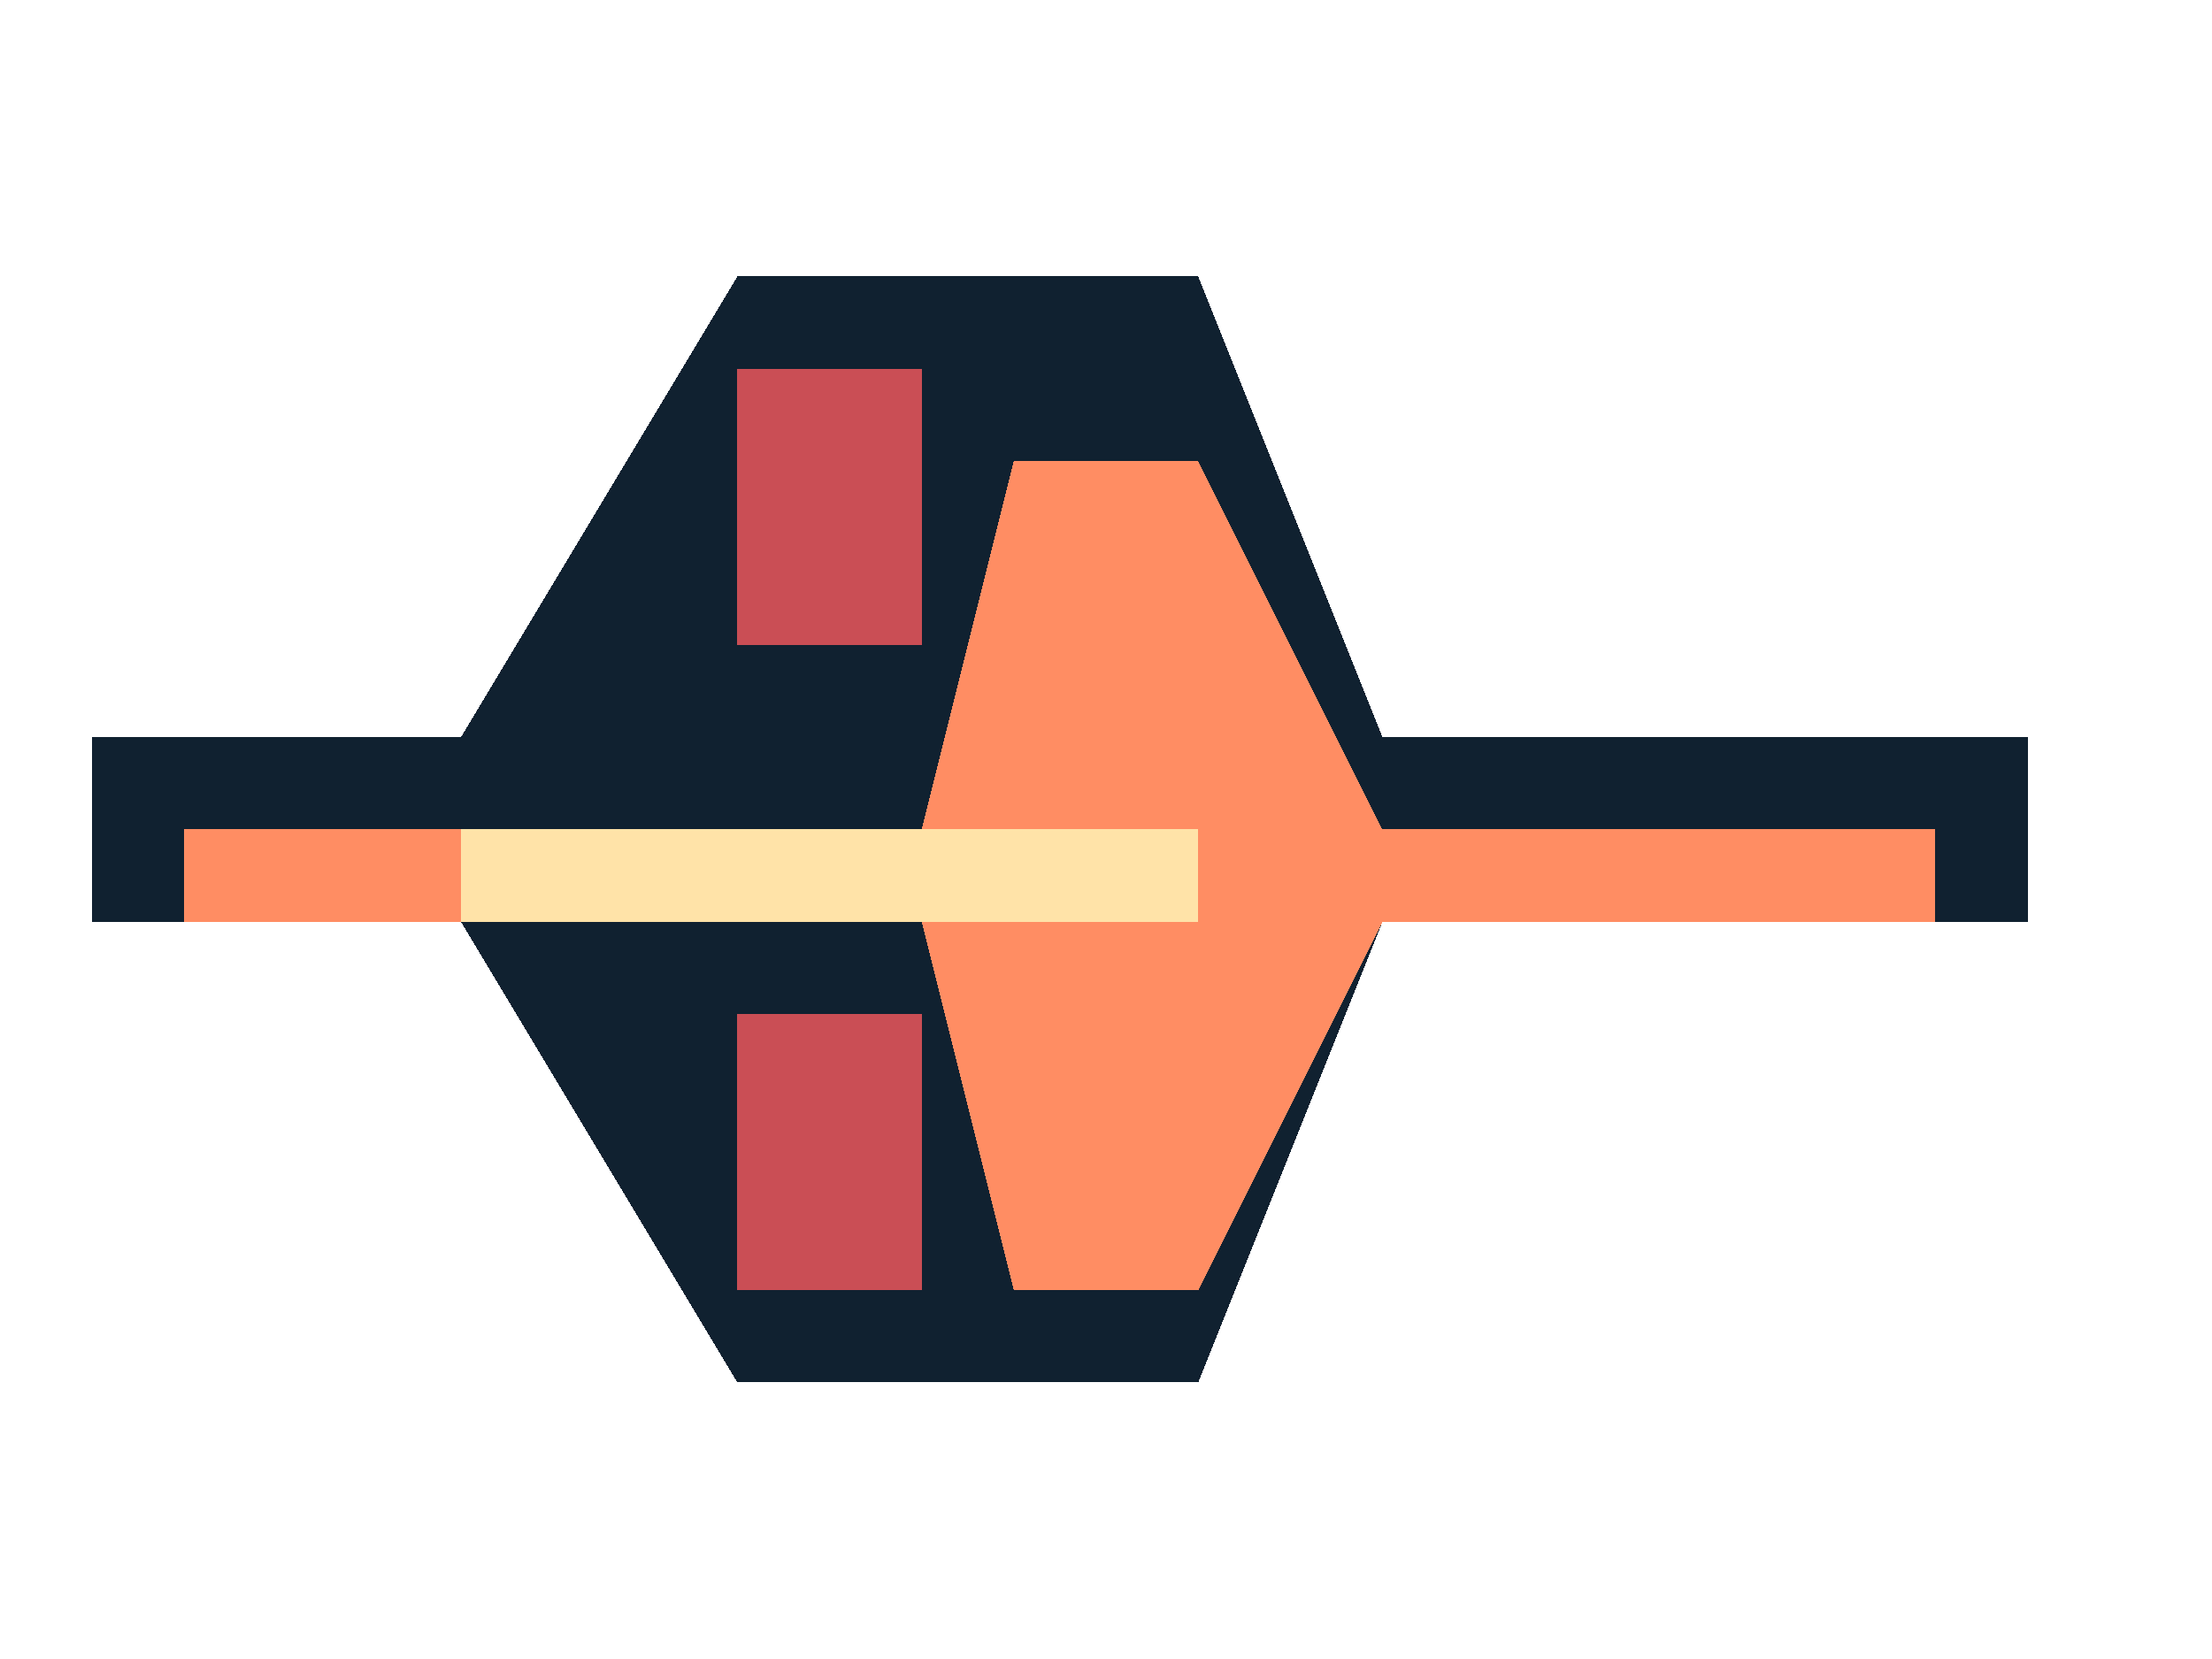
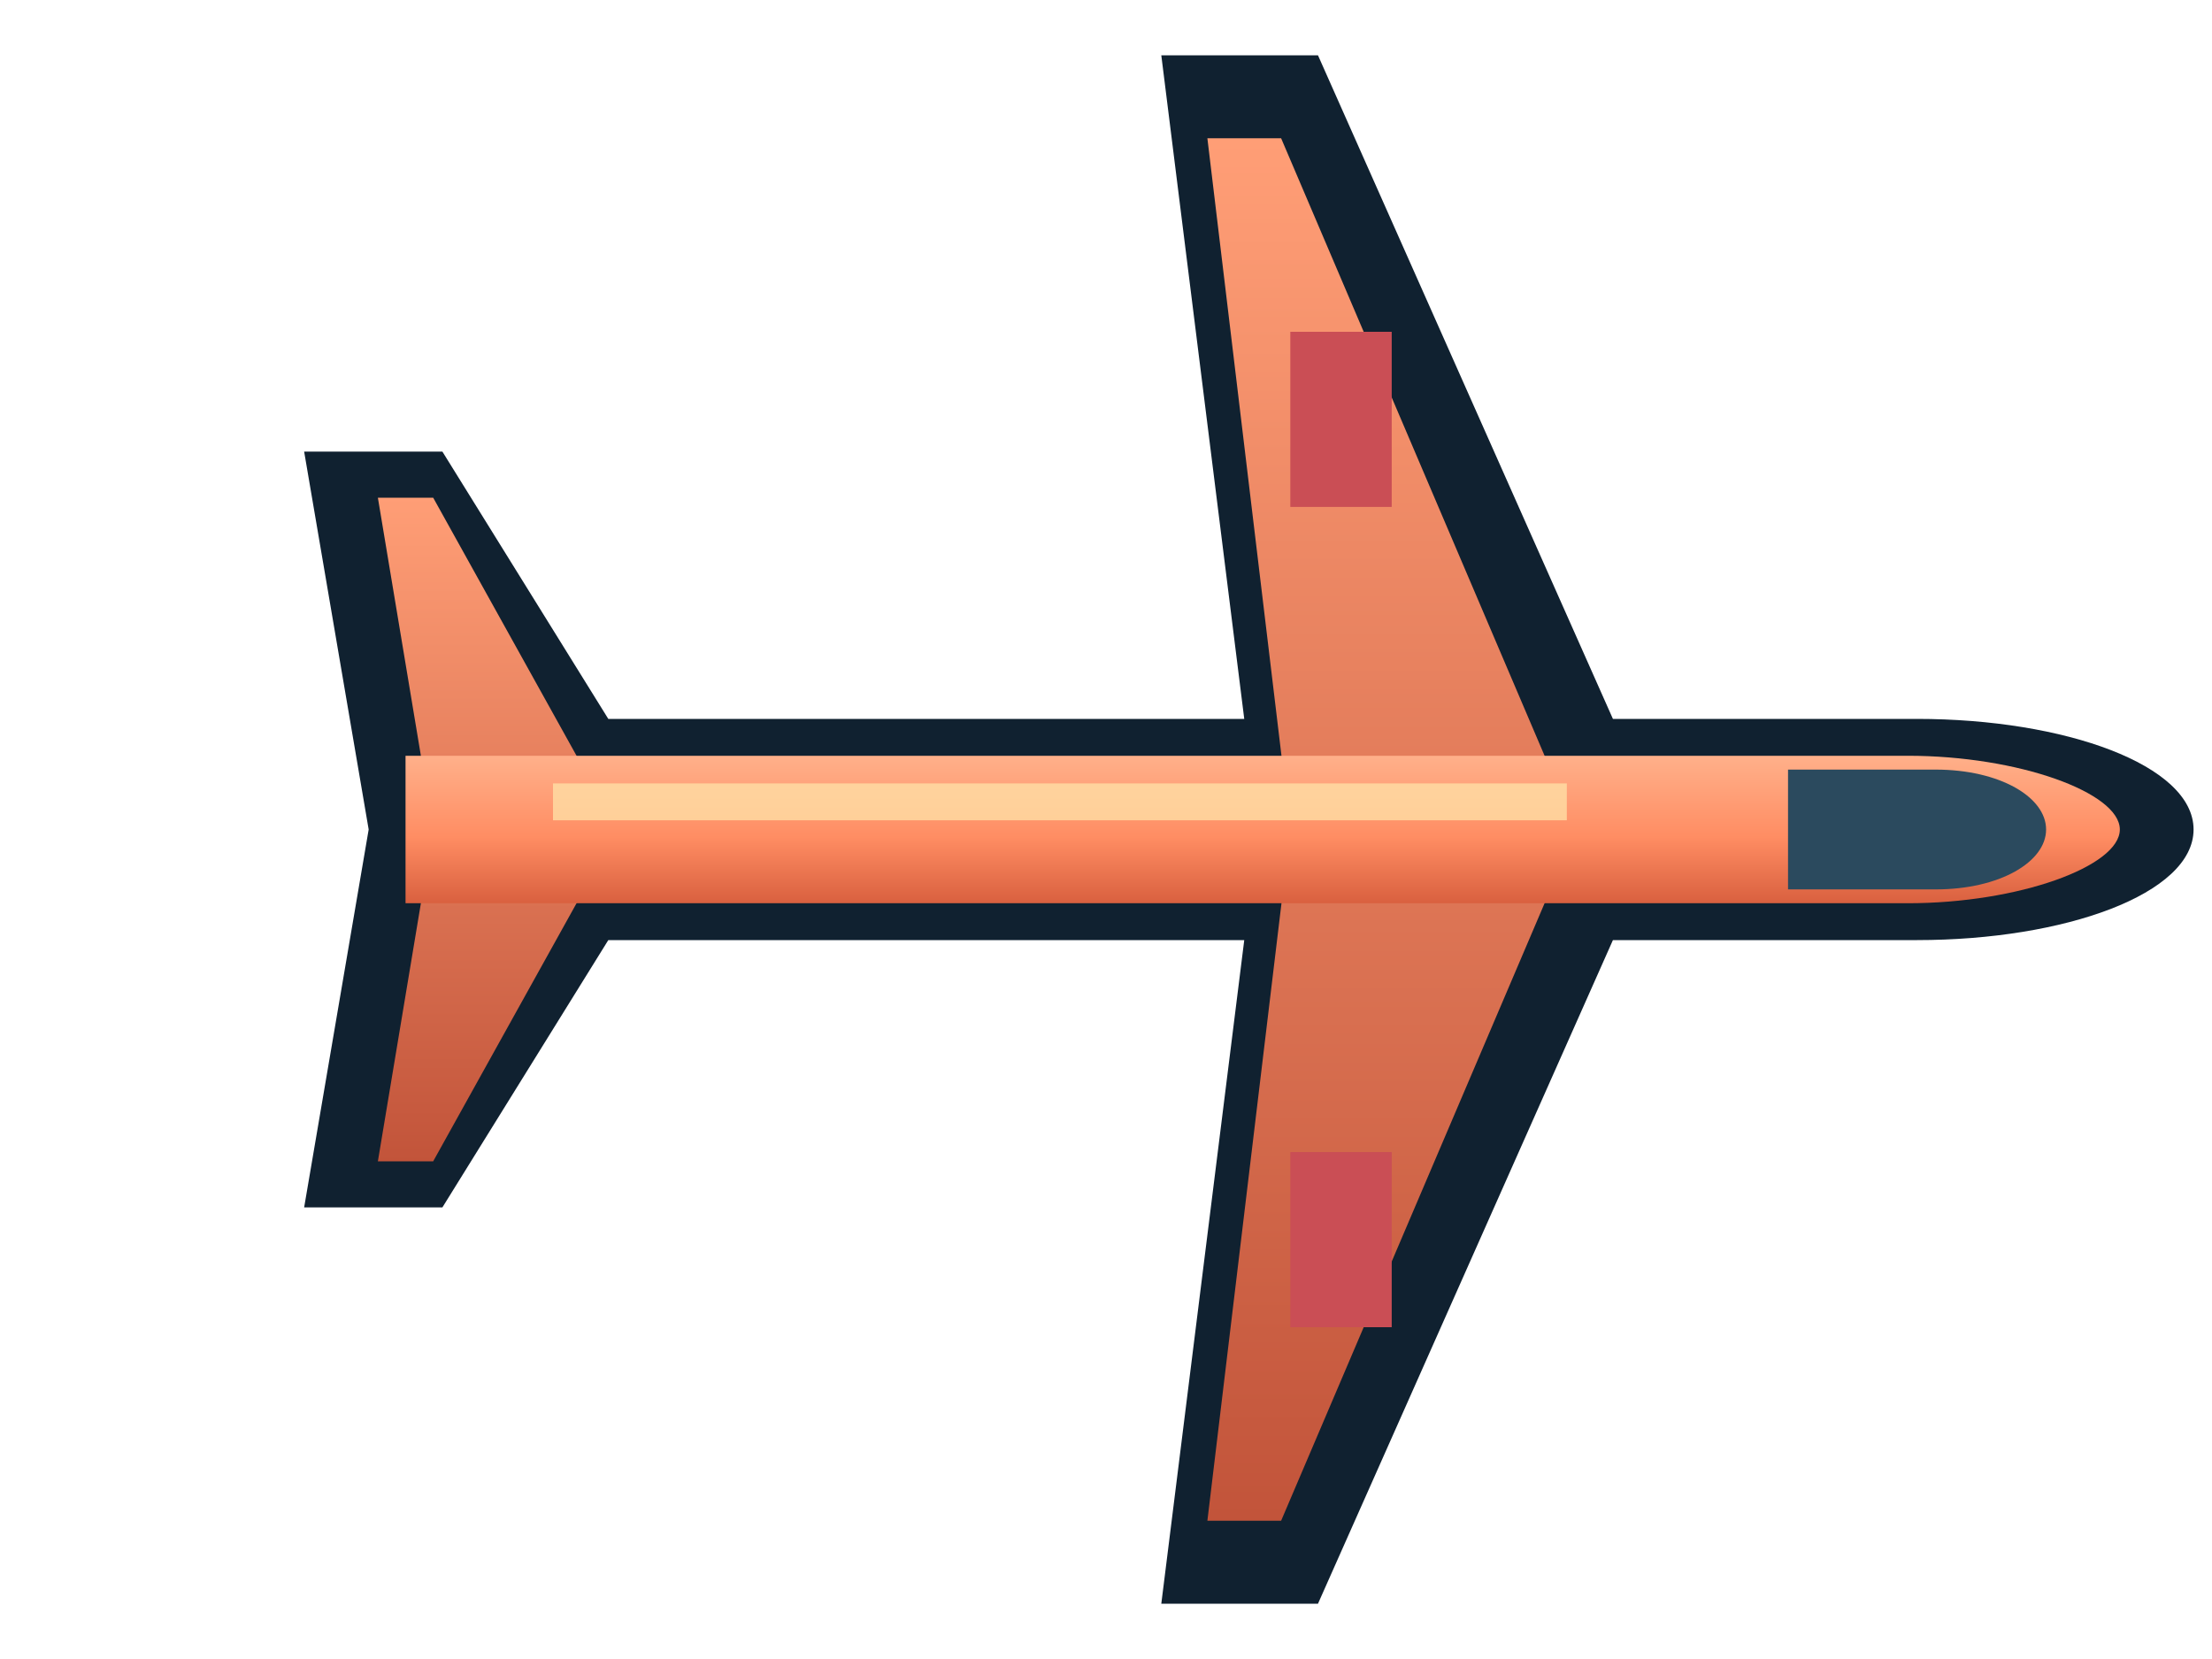
- <svg xmlns="http://www.w3.org/2000/svg" width="24" height="18" viewBox="0 0 24 18" shape-rendering="crispEdges">
-   <path fill="#102130" d="M1 8h4l3-5h5l2 5h7v2h-7l-2 5H8l-3-5H1z" />
-   <path fill="#ff8d63" d="M2 9h8l1-4h2l2 4h6v1h-6l-2 4h-2l-1-4H2z" />
-   <path fill="#ffe3a8" d="M5 9h8v1H5z" />
-   <path fill="#ca4e55" d="M8 4h2v3H8zm0 7h2v3H8z" />
+ <svg xmlns="http://www.w3.org/2000/svg" width="24" height="18" viewBox="0 0 24 18">
+   <defs>
+     <linearGradient id="b" x1="0" y1="0" x2="0" y2="1">
+       <stop offset="0" stop-color="#ffb08a" />
+       <stop offset=".55" stop-color="#ff8d63" />
+       <stop offset="1" stop-color="#d9603f" />
+     </linearGradient>
+     <linearGradient id="w" x1="0" y1="0" x2="0" y2="1">
+       <stop offset="0" stop-color="#ff9e76" />
+       <stop offset="1" stop-color="#c2543a" />
+     </linearGradient>
+   </defs>
+   <path fill="#102130" d="M12.6 .6h1.7l3.2 7.2h3.3c1.6 0 3 .5 3 1.2s-1.4 1.2-3 1.2h-3.3l-3.2 7.2h-1.7l.9-7.2H6.6L4.8 13.1H3.3L4 9 3.3 4.9h1.5l1.8 2.9h6.9z" />
+   <path fill="url(#w)" d="M13.1 1.5h.8l3.2 7.5-3.2 7.5h-.8l.9-7.5z" />
+   <path fill="url(#w)" d="M4.1 5.4h.6L6.7 9l-2 3.6h-.6L4.7 9z" />
+   <path fill="url(#b)" d="M4.4 8.2h16.3c1.2 0 2.3.4 2.3.8s-1.1.8-2.3.8H4.4z" />
+   <path fill="#ca4e55" d="M14 3.6h1.1v1.9H14zm0 8.9h1.1v1.9H14z" />
+   <path fill="#2b4a5e" d="M19.4 8.35h1.6c.7 0 1.2.3 1.2.65s-.5.65-1.2.65h-1.6z" />
+   <path fill="#ffe3a8" d="M6 8.5h11v.4H6z" opacity=".75" />
</svg>
